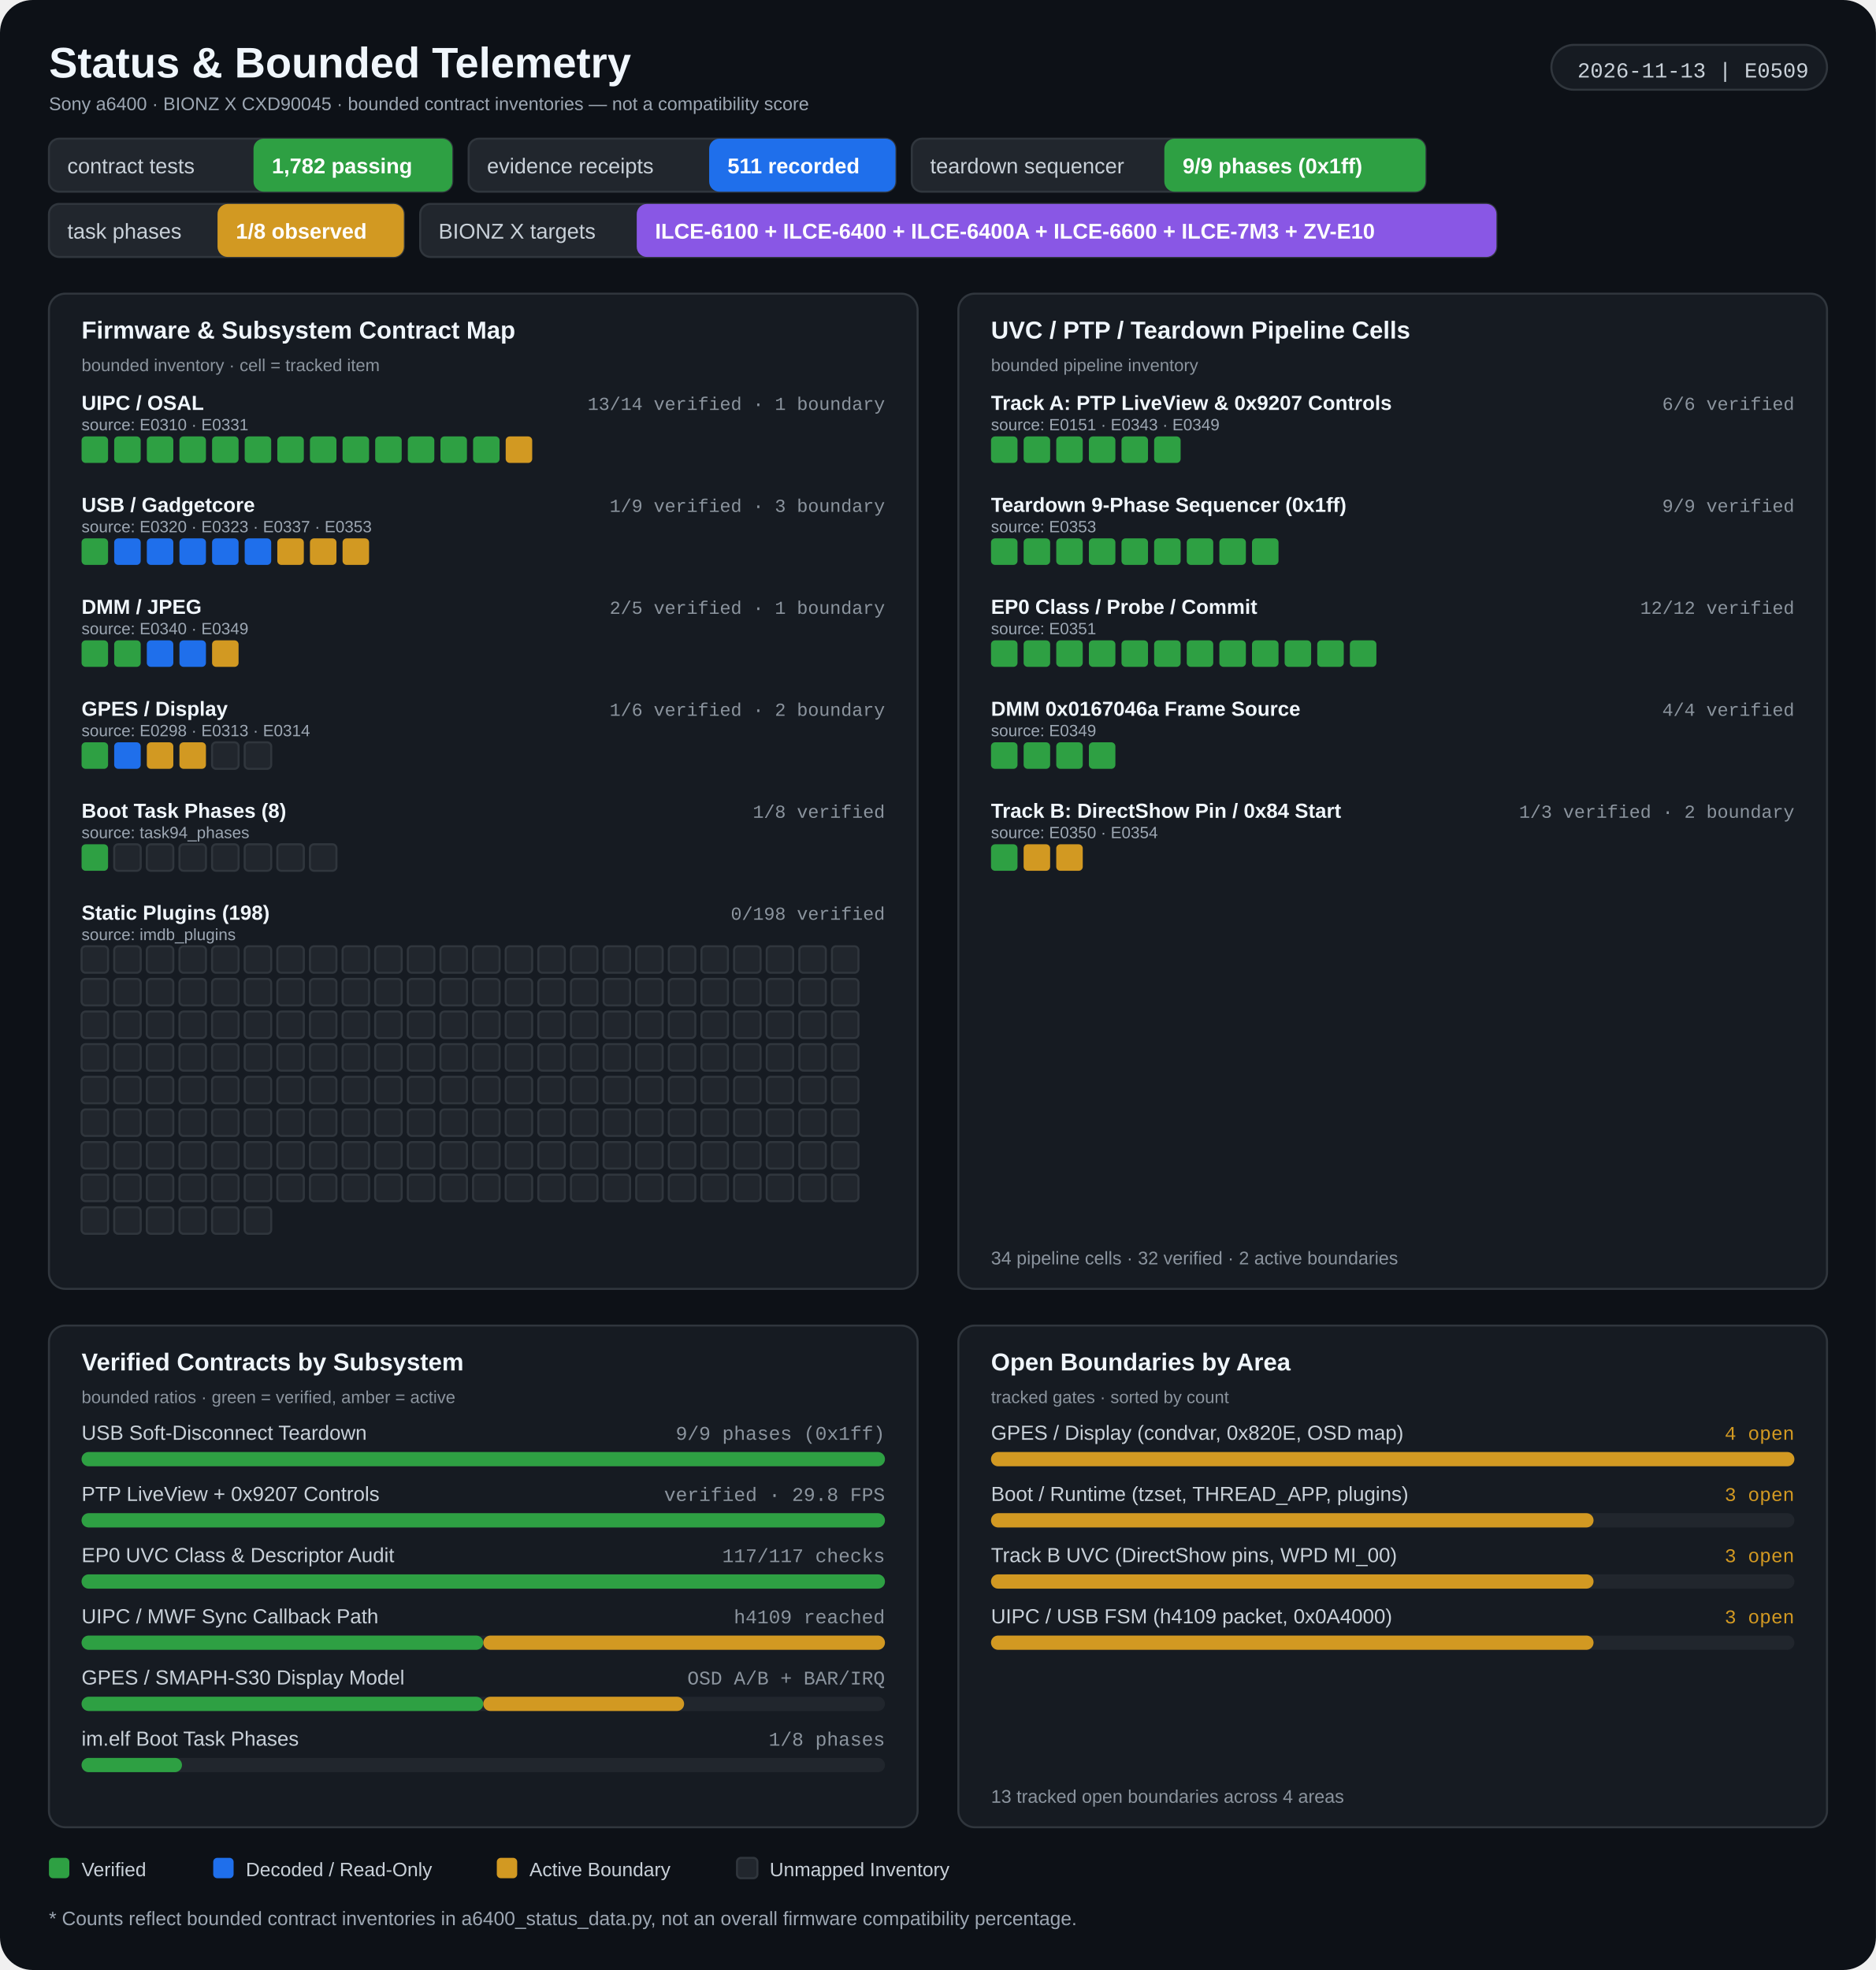
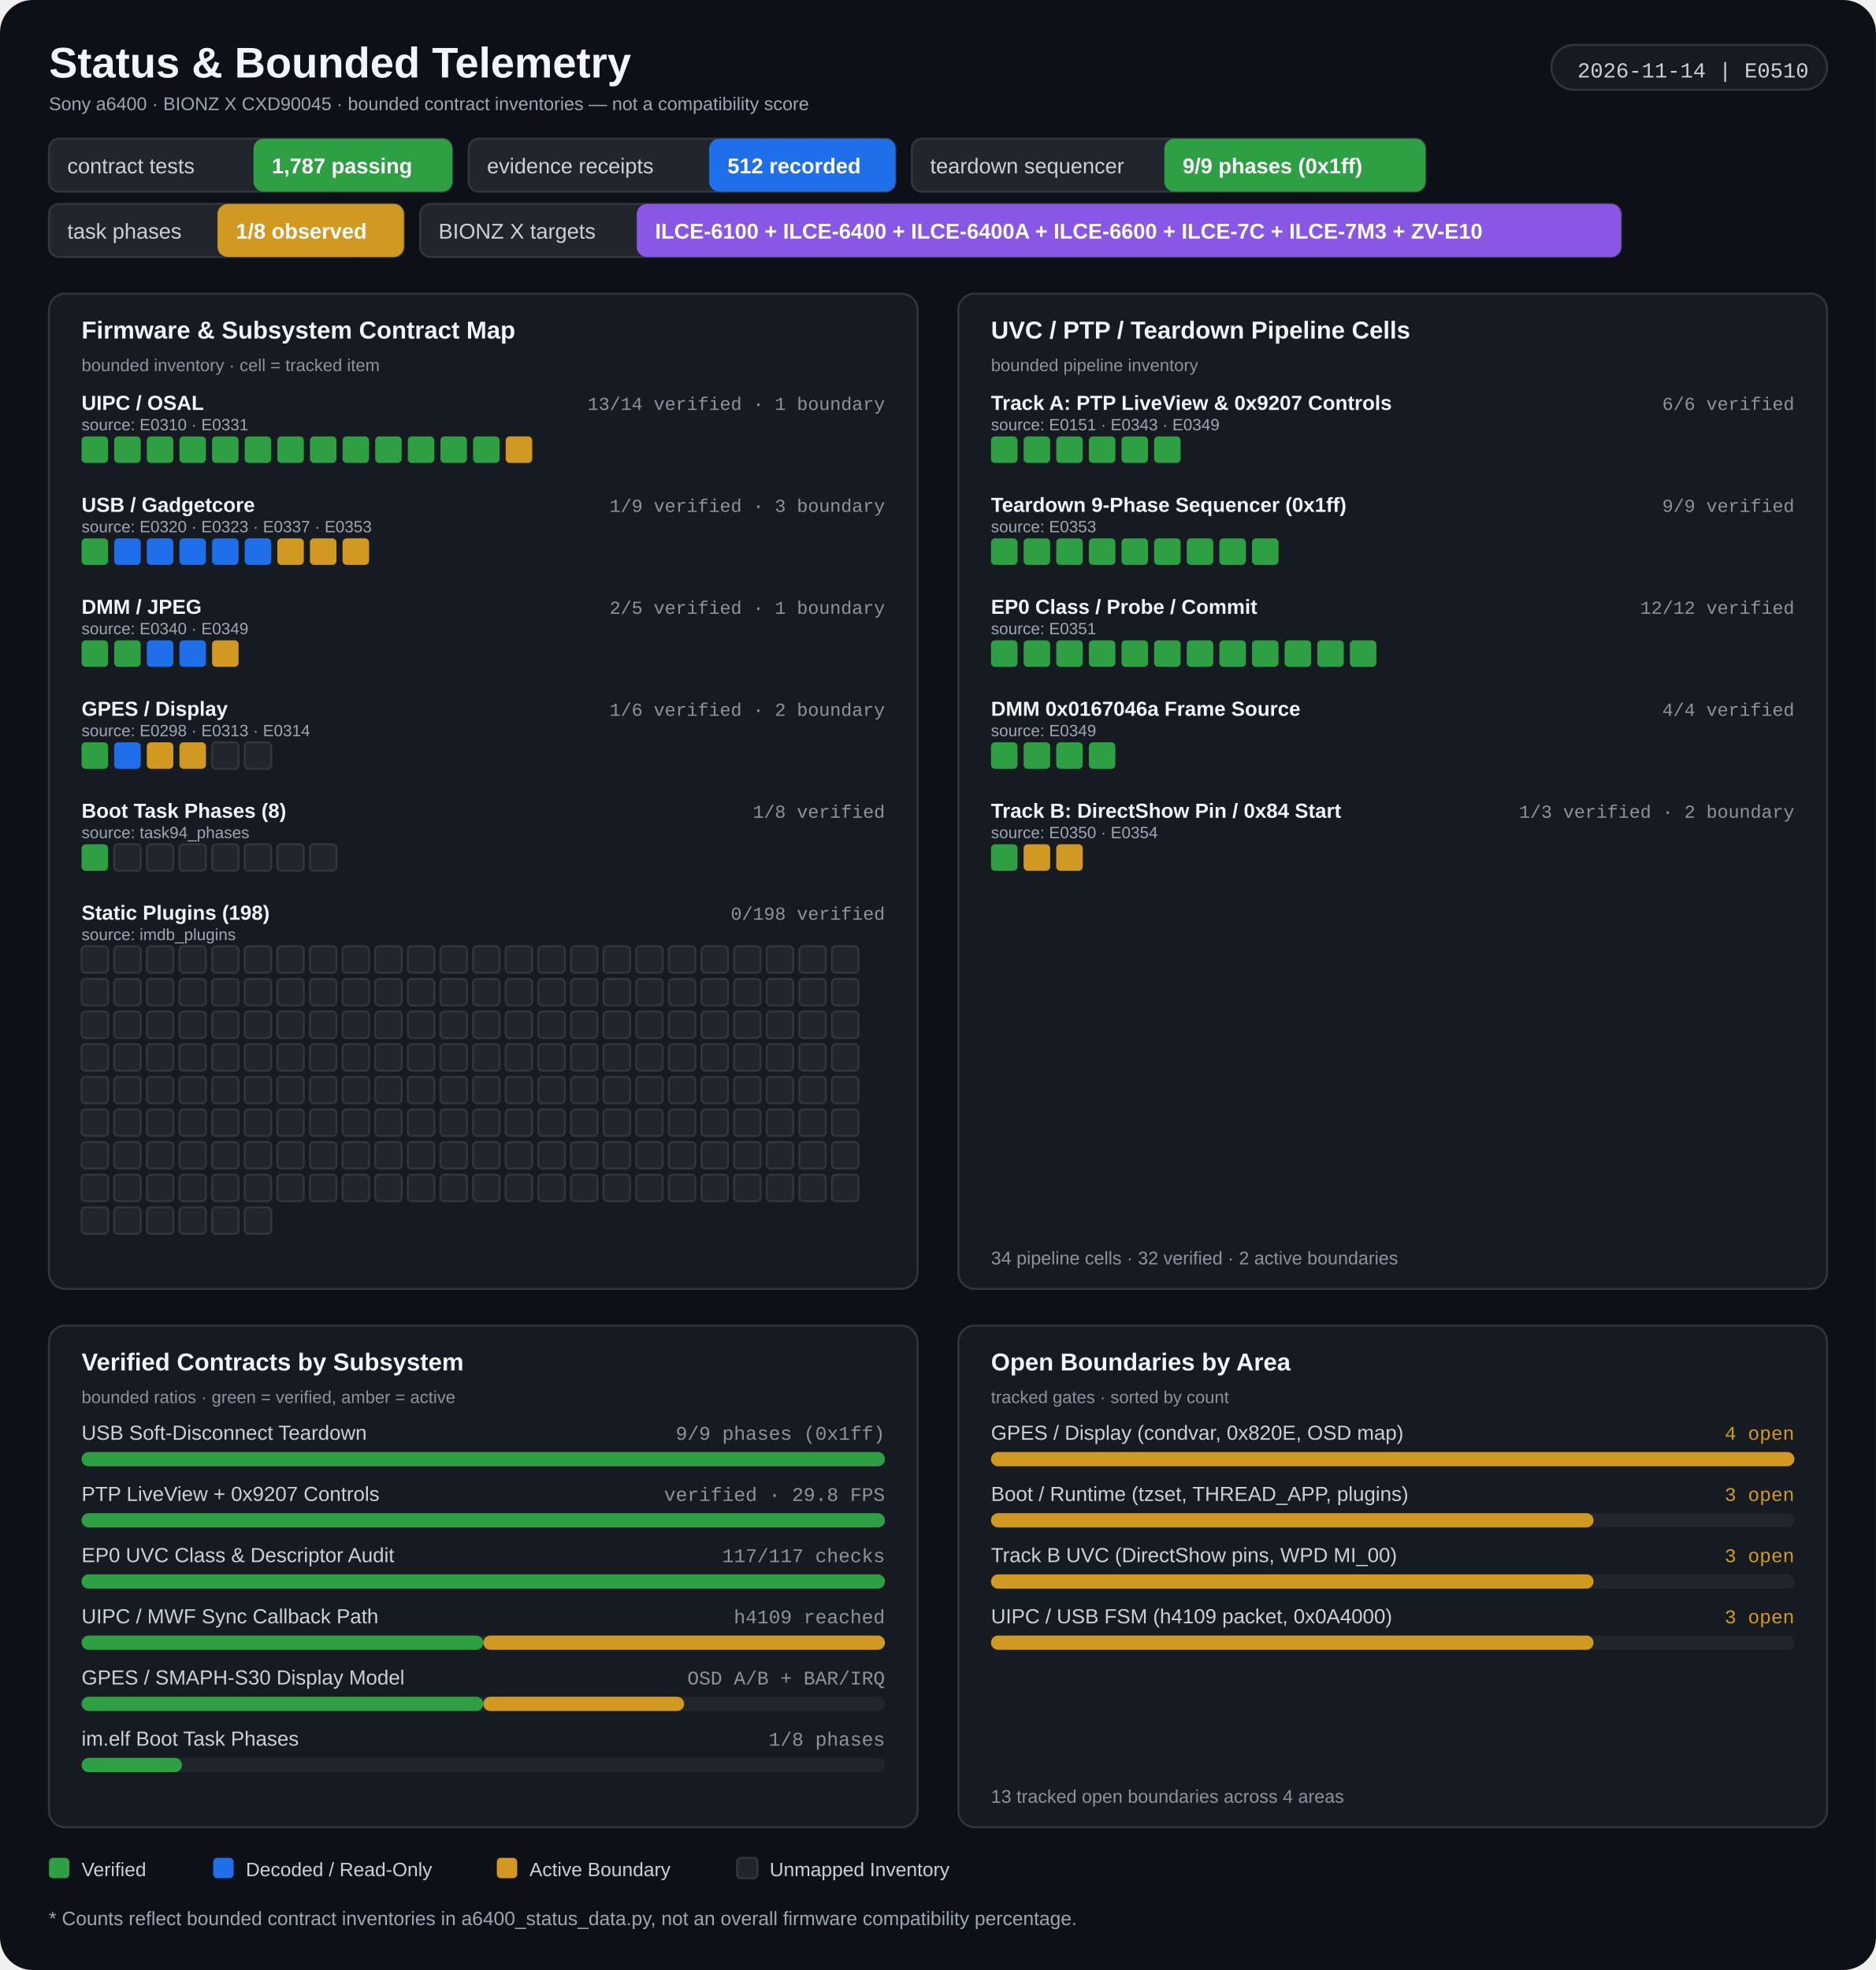
<svg xmlns="http://www.w3.org/2000/svg" width="920" height="966" viewBox="0 0 920 966" role="img" aria-labelledby="title desc">
  <rect width="920" height="966" rx="16" fill="#0d1117" />
  <g>
    <text x="24" y="38" fill="#f0f6fc" font-size="21" font-weight="700" font-family="Segoe UI, Arial, sans-serif" text-anchor="start">Status &amp; Bounded Telemetry</text>
    <text x="24" y="54" fill="#9da7b3" font-size="9" font-weight="400" font-family="Segoe UI, Arial, sans-serif" text-anchor="start">Sony a6400 · BIONZ X CXD90045 · bounded contract inventories — not a compatibility score</text>
    <rect x="760.82" y="22" width="135.18" height="22" rx="11" fill="#161b22" stroke="#30363d" stroke-width="1" />
-     <text x="887" y="38" fill="#c9d1d9" font-size="10.5" font-weight="400" font-family="Consolas, 'Courier New', monospace" text-anchor="end">2026-11-13 | E0509</text>
+     <text x="887" y="38" fill="#c9d1d9" font-size="10.5" font-weight="400" font-family="Consolas, 'Courier New', monospace" text-anchor="end">2026-11-14 | E0510</text>
    <rect x="24" y="68" width="197.818" height="26" rx="5" fill="#21262d" stroke="#30363d" stroke-width="1" />
    <rect x="124.32" y="68" width="97.498" height="26" rx="5" fill="#2ea043" />
    <text x="33" y="85" fill="#c9d1d9" font-size="10.5" font-weight="400" font-family="Segoe UI, Arial, sans-serif" text-anchor="start">contract tests</text>
-     <text x="133.32" y="85" fill="#ffffff" font-size="10.5" font-weight="700" font-family="Segoe UI, Arial, sans-serif" text-anchor="start">1,782 passing</text>
+     <text x="133.32" y="85" fill="#ffffff" font-size="10.5" font-weight="700" font-family="Segoe UI, Arial, sans-serif" text-anchor="start">1,787 passing</text>
    <rect x="229.818" y="68" width="209.342" height="26" rx="5" fill="#21262d" stroke="#30363d" stroke-width="1" />
    <rect x="347.778" y="68" width="91.382" height="26" rx="5" fill="#1f6feb" />
    <text x="238.818" y="85" fill="#c9d1d9" font-size="10.5" font-weight="400" font-family="Segoe UI, Arial, sans-serif" text-anchor="start">evidence receipts</text>
-     <text x="356.778" y="85" fill="#ffffff" font-size="10.5" font-weight="700" font-family="Segoe UI, Arial, sans-serif" text-anchor="start">511 recorded</text>
+     <text x="356.778" y="85" fill="#ffffff" font-size="10.5" font-weight="700" font-family="Segoe UI, Arial, sans-serif" text-anchor="start">512 recorded</text>
    <rect x="447.16" y="68" width="251.914" height="26" rx="5" fill="#21262d" stroke="#30363d" stroke-width="1" />
    <rect x="571" y="68" width="128.074" height="26" rx="5" fill="#2ea043" />
    <text x="456.16" y="85" fill="#c9d1d9" font-size="10.5" font-weight="400" font-family="Segoe UI, Arial, sans-serif" text-anchor="start">teardown sequencer</text>
    <text x="580" y="85" fill="#ffffff" font-size="10.5" font-weight="700" font-family="Segoe UI, Arial, sans-serif" text-anchor="start">9/9 phases (0x1ff)</text>
    <rect x="24" y="100" width="174.062" height="26" rx="5" fill="#21262d" stroke="#30363d" stroke-width="1" />
    <rect x="106.68" y="100" width="91.382" height="26" rx="5" fill="#d29922" />
    <text x="33" y="117" fill="#c9d1d9" font-size="10.5" font-weight="400" font-family="Segoe UI, Arial, sans-serif" text-anchor="start">task phases</text>
    <text x="115.68" y="117" fill="#ffffff" font-size="10.5" font-weight="700" font-family="Segoe UI, Arial, sans-serif" text-anchor="start">1/8 observed</text>
-     <rect x="206.062" y="100" width="527.803" height="26" rx="5" fill="#21262d" stroke="#30363d" stroke-width="1" />
-     <rect x="312.262" y="100" width="421.603" height="26" rx="5" fill="#8957e5" />
+     <rect x="206.062" y="100" width="588.955" height="26" rx="5" fill="#21262d" stroke="#30363d" stroke-width="1" />
+     <rect x="312.262" y="100" width="482.755" height="26" rx="5" fill="#8957e5" />
    <text x="215.062" y="117" fill="#c9d1d9" font-size="10.5" font-weight="400" font-family="Segoe UI, Arial, sans-serif" text-anchor="start">BIONZ X targets</text>
-     <text x="321.262" y="117" fill="#ffffff" font-size="10.5" font-weight="700" font-family="Segoe UI, Arial, sans-serif" text-anchor="start">ILCE-6100 + ILCE-6400 + ILCE-6400A + ILCE-6600 + ILCE-7M3 + ZV-E10</text>
+     <text x="321.262" y="117" fill="#ffffff" font-size="10.5" font-weight="700" font-family="Segoe UI, Arial, sans-serif" text-anchor="start">ILCE-6100 + ILCE-6400 + ILCE-6400A + ILCE-6600 + ILCE-7C + ILCE-7M3 + ZV-E10</text>
    <rect x="24" y="144" width="426" height="488" rx="8" fill="#161b22" stroke="#30363d" stroke-width="1" />
    <rect x="470" y="144" width="426" height="488" rx="8" fill="#161b22" stroke="#30363d" stroke-width="1" />
    <text x="40" y="166" fill="#f0f6fc" font-size="12" font-weight="700" font-family="Segoe UI, Arial, sans-serif" text-anchor="start">Firmware &amp; Subsystem Contract Map</text>
    <text x="40" y="182" fill="#8b949e" font-size="8.5" font-weight="400" font-family="Segoe UI, Arial, sans-serif" text-anchor="start">bounded inventory · cell = tracked item</text>
    <text x="486" y="166" fill="#f0f6fc" font-size="12" font-weight="700" font-family="Segoe UI, Arial, sans-serif" text-anchor="start">UVC / PTP / Teardown Pipeline Cells</text>
    <text x="486" y="182" fill="#8b949e" font-size="8.5" font-weight="400" font-family="Segoe UI, Arial, sans-serif" text-anchor="start">bounded pipeline inventory</text>
    <text x="40" y="201" fill="#f0f6fc" font-size="10" font-weight="600" font-family="Segoe UI, Arial, sans-serif" text-anchor="start">UIPC / OSAL</text>
    <text x="434" y="201" fill="#8b949e" font-size="9" font-weight="400" font-family="Consolas, 'Courier New', monospace" text-anchor="end">13/14 verified · 1 boundary</text>
    <text x="40" y="211" fill="#9da7b3" font-size="8" font-weight="400" font-family="Segoe UI, Arial, sans-serif" text-anchor="start">source: E0310 · E0331</text>
    <rect x="40" y="214" width="13" height="13" rx="2" fill="#2ea043" />
    <rect x="56" y="214" width="13" height="13" rx="2" fill="#2ea043" />
    <rect x="72" y="214" width="13" height="13" rx="2" fill="#2ea043" />
    <rect x="88" y="214" width="13" height="13" rx="2" fill="#2ea043" />
    <rect x="104" y="214" width="13" height="13" rx="2" fill="#2ea043" />
    <rect x="120" y="214" width="13" height="13" rx="2" fill="#2ea043" />
    <rect x="136" y="214" width="13" height="13" rx="2" fill="#2ea043" />
    <rect x="152" y="214" width="13" height="13" rx="2" fill="#2ea043" />
    <rect x="168" y="214" width="13" height="13" rx="2" fill="#2ea043" />
    <rect x="184" y="214" width="13" height="13" rx="2" fill="#2ea043" />
    <rect x="200" y="214" width="13" height="13" rx="2" fill="#2ea043" />
    <rect x="216" y="214" width="13" height="13" rx="2" fill="#2ea043" />
    <rect x="232" y="214" width="13" height="13" rx="2" fill="#2ea043" />
    <rect x="248" y="214" width="13" height="13" rx="2" fill="#d29922" />
    <text x="40" y="251" fill="#f0f6fc" font-size="10" font-weight="600" font-family="Segoe UI, Arial, sans-serif" text-anchor="start">USB / Gadgetcore</text>
    <text x="434" y="251" fill="#8b949e" font-size="9" font-weight="400" font-family="Consolas, 'Courier New', monospace" text-anchor="end">1/9 verified · 3 boundary</text>
    <text x="40" y="261" fill="#9da7b3" font-size="8" font-weight="400" font-family="Segoe UI, Arial, sans-serif" text-anchor="start">source: E0320 · E0323 · E0337 · E0353</text>
    <rect x="40" y="264" width="13" height="13" rx="2" fill="#2ea043" />
    <rect x="56" y="264" width="13" height="13" rx="2" fill="#1f6feb" />
    <rect x="72" y="264" width="13" height="13" rx="2" fill="#1f6feb" />
    <rect x="88" y="264" width="13" height="13" rx="2" fill="#1f6feb" />
    <rect x="104" y="264" width="13" height="13" rx="2" fill="#1f6feb" />
    <rect x="120" y="264" width="13" height="13" rx="2" fill="#1f6feb" />
    <rect x="136" y="264" width="13" height="13" rx="2" fill="#d29922" />
    <rect x="152" y="264" width="13" height="13" rx="2" fill="#d29922" />
    <rect x="168" y="264" width="13" height="13" rx="2" fill="#d29922" />
    <text x="40" y="301" fill="#f0f6fc" font-size="10" font-weight="600" font-family="Segoe UI, Arial, sans-serif" text-anchor="start">DMM / JPEG</text>
    <text x="434" y="301" fill="#8b949e" font-size="9" font-weight="400" font-family="Consolas, 'Courier New', monospace" text-anchor="end">2/5 verified · 1 boundary</text>
    <text x="40" y="311" fill="#9da7b3" font-size="8" font-weight="400" font-family="Segoe UI, Arial, sans-serif" text-anchor="start">source: E0340 · E0349</text>
    <rect x="40" y="314" width="13" height="13" rx="2" fill="#2ea043" />
    <rect x="56" y="314" width="13" height="13" rx="2" fill="#2ea043" />
    <rect x="72" y="314" width="13" height="13" rx="2" fill="#1f6feb" />
    <rect x="88" y="314" width="13" height="13" rx="2" fill="#1f6feb" />
    <rect x="104" y="314" width="13" height="13" rx="2" fill="#d29922" />
    <text x="40" y="351" fill="#f0f6fc" font-size="10" font-weight="600" font-family="Segoe UI, Arial, sans-serif" text-anchor="start">GPES / Display</text>
    <text x="434" y="351" fill="#8b949e" font-size="9" font-weight="400" font-family="Consolas, 'Courier New', monospace" text-anchor="end">1/6 verified · 2 boundary</text>
    <text x="40" y="361" fill="#9da7b3" font-size="8" font-weight="400" font-family="Segoe UI, Arial, sans-serif" text-anchor="start">source: E0298 · E0313 · E0314</text>
    <rect x="40" y="364" width="13" height="13" rx="2" fill="#2ea043" />
    <rect x="56" y="364" width="13" height="13" rx="2" fill="#1f6feb" />
    <rect x="72" y="364" width="13" height="13" rx="2" fill="#d29922" />
    <rect x="88" y="364" width="13" height="13" rx="2" fill="#d29922" />
    <rect x="104" y="364" width="13" height="13" rx="2" fill="#21262d" stroke="#30363d" stroke-width="1" />
    <rect x="120" y="364" width="13" height="13" rx="2" fill="#21262d" stroke="#30363d" stroke-width="1" />
    <text x="40" y="401" fill="#f0f6fc" font-size="10" font-weight="600" font-family="Segoe UI, Arial, sans-serif" text-anchor="start">Boot Task Phases (8)</text>
    <text x="434" y="401" fill="#8b949e" font-size="9" font-weight="400" font-family="Consolas, 'Courier New', monospace" text-anchor="end">1/8 verified</text>
    <text x="40" y="411" fill="#9da7b3" font-size="8" font-weight="400" font-family="Segoe UI, Arial, sans-serif" text-anchor="start">source: task94_phases</text>
    <rect x="40" y="414" width="13" height="13" rx="2" fill="#2ea043" />
    <rect x="56" y="414" width="13" height="13" rx="2" fill="#21262d" stroke="#30363d" stroke-width="1" />
    <rect x="72" y="414" width="13" height="13" rx="2" fill="#21262d" stroke="#30363d" stroke-width="1" />
    <rect x="88" y="414" width="13" height="13" rx="2" fill="#21262d" stroke="#30363d" stroke-width="1" />
    <rect x="104" y="414" width="13" height="13" rx="2" fill="#21262d" stroke="#30363d" stroke-width="1" />
    <rect x="120" y="414" width="13" height="13" rx="2" fill="#21262d" stroke="#30363d" stroke-width="1" />
    <rect x="136" y="414" width="13" height="13" rx="2" fill="#21262d" stroke="#30363d" stroke-width="1" />
    <rect x="152" y="414" width="13" height="13" rx="2" fill="#21262d" stroke="#30363d" stroke-width="1" />
    <text x="40" y="451" fill="#f0f6fc" font-size="10" font-weight="600" font-family="Segoe UI, Arial, sans-serif" text-anchor="start">Static Plugins (198)</text>
    <text x="434" y="451" fill="#8b949e" font-size="9" font-weight="400" font-family="Consolas, 'Courier New', monospace" text-anchor="end">0/198 verified</text>
    <text x="40" y="461" fill="#9da7b3" font-size="8" font-weight="400" font-family="Segoe UI, Arial, sans-serif" text-anchor="start">source: imdb_plugins</text>
    <rect x="40" y="464" width="13" height="13" rx="2" fill="#21262d" stroke="#30363d" stroke-width="1" />
    <rect x="56" y="464" width="13" height="13" rx="2" fill="#21262d" stroke="#30363d" stroke-width="1" />
    <rect x="72" y="464" width="13" height="13" rx="2" fill="#21262d" stroke="#30363d" stroke-width="1" />
    <rect x="88" y="464" width="13" height="13" rx="2" fill="#21262d" stroke="#30363d" stroke-width="1" />
    <rect x="104" y="464" width="13" height="13" rx="2" fill="#21262d" stroke="#30363d" stroke-width="1" />
    <rect x="120" y="464" width="13" height="13" rx="2" fill="#21262d" stroke="#30363d" stroke-width="1" />
    <rect x="136" y="464" width="13" height="13" rx="2" fill="#21262d" stroke="#30363d" stroke-width="1" />
    <rect x="152" y="464" width="13" height="13" rx="2" fill="#21262d" stroke="#30363d" stroke-width="1" />
    <rect x="168" y="464" width="13" height="13" rx="2" fill="#21262d" stroke="#30363d" stroke-width="1" />
    <rect x="184" y="464" width="13" height="13" rx="2" fill="#21262d" stroke="#30363d" stroke-width="1" />
    <rect x="200" y="464" width="13" height="13" rx="2" fill="#21262d" stroke="#30363d" stroke-width="1" />
    <rect x="216" y="464" width="13" height="13" rx="2" fill="#21262d" stroke="#30363d" stroke-width="1" />
    <rect x="232" y="464" width="13" height="13" rx="2" fill="#21262d" stroke="#30363d" stroke-width="1" />
    <rect x="248" y="464" width="13" height="13" rx="2" fill="#21262d" stroke="#30363d" stroke-width="1" />
    <rect x="264" y="464" width="13" height="13" rx="2" fill="#21262d" stroke="#30363d" stroke-width="1" />
    <rect x="280" y="464" width="13" height="13" rx="2" fill="#21262d" stroke="#30363d" stroke-width="1" />
    <rect x="296" y="464" width="13" height="13" rx="2" fill="#21262d" stroke="#30363d" stroke-width="1" />
    <rect x="312" y="464" width="13" height="13" rx="2" fill="#21262d" stroke="#30363d" stroke-width="1" />
    <rect x="328" y="464" width="13" height="13" rx="2" fill="#21262d" stroke="#30363d" stroke-width="1" />
    <rect x="344" y="464" width="13" height="13" rx="2" fill="#21262d" stroke="#30363d" stroke-width="1" />
    <rect x="360" y="464" width="13" height="13" rx="2" fill="#21262d" stroke="#30363d" stroke-width="1" />
    <rect x="376" y="464" width="13" height="13" rx="2" fill="#21262d" stroke="#30363d" stroke-width="1" />
    <rect x="392" y="464" width="13" height="13" rx="2" fill="#21262d" stroke="#30363d" stroke-width="1" />
    <rect x="408" y="464" width="13" height="13" rx="2" fill="#21262d" stroke="#30363d" stroke-width="1" />
    <rect x="40" y="480" width="13" height="13" rx="2" fill="#21262d" stroke="#30363d" stroke-width="1" />
    <rect x="56" y="480" width="13" height="13" rx="2" fill="#21262d" stroke="#30363d" stroke-width="1" />
    <rect x="72" y="480" width="13" height="13" rx="2" fill="#21262d" stroke="#30363d" stroke-width="1" />
    <rect x="88" y="480" width="13" height="13" rx="2" fill="#21262d" stroke="#30363d" stroke-width="1" />
    <rect x="104" y="480" width="13" height="13" rx="2" fill="#21262d" stroke="#30363d" stroke-width="1" />
    <rect x="120" y="480" width="13" height="13" rx="2" fill="#21262d" stroke="#30363d" stroke-width="1" />
    <rect x="136" y="480" width="13" height="13" rx="2" fill="#21262d" stroke="#30363d" stroke-width="1" />
    <rect x="152" y="480" width="13" height="13" rx="2" fill="#21262d" stroke="#30363d" stroke-width="1" />
    <rect x="168" y="480" width="13" height="13" rx="2" fill="#21262d" stroke="#30363d" stroke-width="1" />
    <rect x="184" y="480" width="13" height="13" rx="2" fill="#21262d" stroke="#30363d" stroke-width="1" />
    <rect x="200" y="480" width="13" height="13" rx="2" fill="#21262d" stroke="#30363d" stroke-width="1" />
    <rect x="216" y="480" width="13" height="13" rx="2" fill="#21262d" stroke="#30363d" stroke-width="1" />
    <rect x="232" y="480" width="13" height="13" rx="2" fill="#21262d" stroke="#30363d" stroke-width="1" />
    <rect x="248" y="480" width="13" height="13" rx="2" fill="#21262d" stroke="#30363d" stroke-width="1" />
    <rect x="264" y="480" width="13" height="13" rx="2" fill="#21262d" stroke="#30363d" stroke-width="1" />
    <rect x="280" y="480" width="13" height="13" rx="2" fill="#21262d" stroke="#30363d" stroke-width="1" />
    <rect x="296" y="480" width="13" height="13" rx="2" fill="#21262d" stroke="#30363d" stroke-width="1" />
    <rect x="312" y="480" width="13" height="13" rx="2" fill="#21262d" stroke="#30363d" stroke-width="1" />
    <rect x="328" y="480" width="13" height="13" rx="2" fill="#21262d" stroke="#30363d" stroke-width="1" />
    <rect x="344" y="480" width="13" height="13" rx="2" fill="#21262d" stroke="#30363d" stroke-width="1" />
    <rect x="360" y="480" width="13" height="13" rx="2" fill="#21262d" stroke="#30363d" stroke-width="1" />
    <rect x="376" y="480" width="13" height="13" rx="2" fill="#21262d" stroke="#30363d" stroke-width="1" />
    <rect x="392" y="480" width="13" height="13" rx="2" fill="#21262d" stroke="#30363d" stroke-width="1" />
    <rect x="408" y="480" width="13" height="13" rx="2" fill="#21262d" stroke="#30363d" stroke-width="1" />
    <rect x="40" y="496" width="13" height="13" rx="2" fill="#21262d" stroke="#30363d" stroke-width="1" />
    <rect x="56" y="496" width="13" height="13" rx="2" fill="#21262d" stroke="#30363d" stroke-width="1" />
    <rect x="72" y="496" width="13" height="13" rx="2" fill="#21262d" stroke="#30363d" stroke-width="1" />
    <rect x="88" y="496" width="13" height="13" rx="2" fill="#21262d" stroke="#30363d" stroke-width="1" />
    <rect x="104" y="496" width="13" height="13" rx="2" fill="#21262d" stroke="#30363d" stroke-width="1" />
    <rect x="120" y="496" width="13" height="13" rx="2" fill="#21262d" stroke="#30363d" stroke-width="1" />
    <rect x="136" y="496" width="13" height="13" rx="2" fill="#21262d" stroke="#30363d" stroke-width="1" />
    <rect x="152" y="496" width="13" height="13" rx="2" fill="#21262d" stroke="#30363d" stroke-width="1" />
    <rect x="168" y="496" width="13" height="13" rx="2" fill="#21262d" stroke="#30363d" stroke-width="1" />
    <rect x="184" y="496" width="13" height="13" rx="2" fill="#21262d" stroke="#30363d" stroke-width="1" />
    <rect x="200" y="496" width="13" height="13" rx="2" fill="#21262d" stroke="#30363d" stroke-width="1" />
    <rect x="216" y="496" width="13" height="13" rx="2" fill="#21262d" stroke="#30363d" stroke-width="1" />
    <rect x="232" y="496" width="13" height="13" rx="2" fill="#21262d" stroke="#30363d" stroke-width="1" />
    <rect x="248" y="496" width="13" height="13" rx="2" fill="#21262d" stroke="#30363d" stroke-width="1" />
    <rect x="264" y="496" width="13" height="13" rx="2" fill="#21262d" stroke="#30363d" stroke-width="1" />
    <rect x="280" y="496" width="13" height="13" rx="2" fill="#21262d" stroke="#30363d" stroke-width="1" />
    <rect x="296" y="496" width="13" height="13" rx="2" fill="#21262d" stroke="#30363d" stroke-width="1" />
    <rect x="312" y="496" width="13" height="13" rx="2" fill="#21262d" stroke="#30363d" stroke-width="1" />
    <rect x="328" y="496" width="13" height="13" rx="2" fill="#21262d" stroke="#30363d" stroke-width="1" />
    <rect x="344" y="496" width="13" height="13" rx="2" fill="#21262d" stroke="#30363d" stroke-width="1" />
    <rect x="360" y="496" width="13" height="13" rx="2" fill="#21262d" stroke="#30363d" stroke-width="1" />
    <rect x="376" y="496" width="13" height="13" rx="2" fill="#21262d" stroke="#30363d" stroke-width="1" />
    <rect x="392" y="496" width="13" height="13" rx="2" fill="#21262d" stroke="#30363d" stroke-width="1" />
    <rect x="408" y="496" width="13" height="13" rx="2" fill="#21262d" stroke="#30363d" stroke-width="1" />
    <rect x="40" y="512" width="13" height="13" rx="2" fill="#21262d" stroke="#30363d" stroke-width="1" />
    <rect x="56" y="512" width="13" height="13" rx="2" fill="#21262d" stroke="#30363d" stroke-width="1" />
    <rect x="72" y="512" width="13" height="13" rx="2" fill="#21262d" stroke="#30363d" stroke-width="1" />
    <rect x="88" y="512" width="13" height="13" rx="2" fill="#21262d" stroke="#30363d" stroke-width="1" />
    <rect x="104" y="512" width="13" height="13" rx="2" fill="#21262d" stroke="#30363d" stroke-width="1" />
    <rect x="120" y="512" width="13" height="13" rx="2" fill="#21262d" stroke="#30363d" stroke-width="1" />
    <rect x="136" y="512" width="13" height="13" rx="2" fill="#21262d" stroke="#30363d" stroke-width="1" />
    <rect x="152" y="512" width="13" height="13" rx="2" fill="#21262d" stroke="#30363d" stroke-width="1" />
    <rect x="168" y="512" width="13" height="13" rx="2" fill="#21262d" stroke="#30363d" stroke-width="1" />
    <rect x="184" y="512" width="13" height="13" rx="2" fill="#21262d" stroke="#30363d" stroke-width="1" />
    <rect x="200" y="512" width="13" height="13" rx="2" fill="#21262d" stroke="#30363d" stroke-width="1" />
    <rect x="216" y="512" width="13" height="13" rx="2" fill="#21262d" stroke="#30363d" stroke-width="1" />
    <rect x="232" y="512" width="13" height="13" rx="2" fill="#21262d" stroke="#30363d" stroke-width="1" />
    <rect x="248" y="512" width="13" height="13" rx="2" fill="#21262d" stroke="#30363d" stroke-width="1" />
    <rect x="264" y="512" width="13" height="13" rx="2" fill="#21262d" stroke="#30363d" stroke-width="1" />
    <rect x="280" y="512" width="13" height="13" rx="2" fill="#21262d" stroke="#30363d" stroke-width="1" />
    <rect x="296" y="512" width="13" height="13" rx="2" fill="#21262d" stroke="#30363d" stroke-width="1" />
    <rect x="312" y="512" width="13" height="13" rx="2" fill="#21262d" stroke="#30363d" stroke-width="1" />
    <rect x="328" y="512" width="13" height="13" rx="2" fill="#21262d" stroke="#30363d" stroke-width="1" />
    <rect x="344" y="512" width="13" height="13" rx="2" fill="#21262d" stroke="#30363d" stroke-width="1" />
    <rect x="360" y="512" width="13" height="13" rx="2" fill="#21262d" stroke="#30363d" stroke-width="1" />
    <rect x="376" y="512" width="13" height="13" rx="2" fill="#21262d" stroke="#30363d" stroke-width="1" />
    <rect x="392" y="512" width="13" height="13" rx="2" fill="#21262d" stroke="#30363d" stroke-width="1" />
    <rect x="408" y="512" width="13" height="13" rx="2" fill="#21262d" stroke="#30363d" stroke-width="1" />
    <rect x="40" y="528" width="13" height="13" rx="2" fill="#21262d" stroke="#30363d" stroke-width="1" />
    <rect x="56" y="528" width="13" height="13" rx="2" fill="#21262d" stroke="#30363d" stroke-width="1" />
    <rect x="72" y="528" width="13" height="13" rx="2" fill="#21262d" stroke="#30363d" stroke-width="1" />
    <rect x="88" y="528" width="13" height="13" rx="2" fill="#21262d" stroke="#30363d" stroke-width="1" />
    <rect x="104" y="528" width="13" height="13" rx="2" fill="#21262d" stroke="#30363d" stroke-width="1" />
    <rect x="120" y="528" width="13" height="13" rx="2" fill="#21262d" stroke="#30363d" stroke-width="1" />
    <rect x="136" y="528" width="13" height="13" rx="2" fill="#21262d" stroke="#30363d" stroke-width="1" />
    <rect x="152" y="528" width="13" height="13" rx="2" fill="#21262d" stroke="#30363d" stroke-width="1" />
    <rect x="168" y="528" width="13" height="13" rx="2" fill="#21262d" stroke="#30363d" stroke-width="1" />
    <rect x="184" y="528" width="13" height="13" rx="2" fill="#21262d" stroke="#30363d" stroke-width="1" />
    <rect x="200" y="528" width="13" height="13" rx="2" fill="#21262d" stroke="#30363d" stroke-width="1" />
    <rect x="216" y="528" width="13" height="13" rx="2" fill="#21262d" stroke="#30363d" stroke-width="1" />
    <rect x="232" y="528" width="13" height="13" rx="2" fill="#21262d" stroke="#30363d" stroke-width="1" />
    <rect x="248" y="528" width="13" height="13" rx="2" fill="#21262d" stroke="#30363d" stroke-width="1" />
    <rect x="264" y="528" width="13" height="13" rx="2" fill="#21262d" stroke="#30363d" stroke-width="1" />
    <rect x="280" y="528" width="13" height="13" rx="2" fill="#21262d" stroke="#30363d" stroke-width="1" />
    <rect x="296" y="528" width="13" height="13" rx="2" fill="#21262d" stroke="#30363d" stroke-width="1" />
    <rect x="312" y="528" width="13" height="13" rx="2" fill="#21262d" stroke="#30363d" stroke-width="1" />
    <rect x="328" y="528" width="13" height="13" rx="2" fill="#21262d" stroke="#30363d" stroke-width="1" />
    <rect x="344" y="528" width="13" height="13" rx="2" fill="#21262d" stroke="#30363d" stroke-width="1" />
    <rect x="360" y="528" width="13" height="13" rx="2" fill="#21262d" stroke="#30363d" stroke-width="1" />
    <rect x="376" y="528" width="13" height="13" rx="2" fill="#21262d" stroke="#30363d" stroke-width="1" />
    <rect x="392" y="528" width="13" height="13" rx="2" fill="#21262d" stroke="#30363d" stroke-width="1" />
    <rect x="408" y="528" width="13" height="13" rx="2" fill="#21262d" stroke="#30363d" stroke-width="1" />
    <rect x="40" y="544" width="13" height="13" rx="2" fill="#21262d" stroke="#30363d" stroke-width="1" />
    <rect x="56" y="544" width="13" height="13" rx="2" fill="#21262d" stroke="#30363d" stroke-width="1" />
    <rect x="72" y="544" width="13" height="13" rx="2" fill="#21262d" stroke="#30363d" stroke-width="1" />
    <rect x="88" y="544" width="13" height="13" rx="2" fill="#21262d" stroke="#30363d" stroke-width="1" />
    <rect x="104" y="544" width="13" height="13" rx="2" fill="#21262d" stroke="#30363d" stroke-width="1" />
    <rect x="120" y="544" width="13" height="13" rx="2" fill="#21262d" stroke="#30363d" stroke-width="1" />
    <rect x="136" y="544" width="13" height="13" rx="2" fill="#21262d" stroke="#30363d" stroke-width="1" />
    <rect x="152" y="544" width="13" height="13" rx="2" fill="#21262d" stroke="#30363d" stroke-width="1" />
    <rect x="168" y="544" width="13" height="13" rx="2" fill="#21262d" stroke="#30363d" stroke-width="1" />
    <rect x="184" y="544" width="13" height="13" rx="2" fill="#21262d" stroke="#30363d" stroke-width="1" />
    <rect x="200" y="544" width="13" height="13" rx="2" fill="#21262d" stroke="#30363d" stroke-width="1" />
    <rect x="216" y="544" width="13" height="13" rx="2" fill="#21262d" stroke="#30363d" stroke-width="1" />
    <rect x="232" y="544" width="13" height="13" rx="2" fill="#21262d" stroke="#30363d" stroke-width="1" />
    <rect x="248" y="544" width="13" height="13" rx="2" fill="#21262d" stroke="#30363d" stroke-width="1" />
    <rect x="264" y="544" width="13" height="13" rx="2" fill="#21262d" stroke="#30363d" stroke-width="1" />
    <rect x="280" y="544" width="13" height="13" rx="2" fill="#21262d" stroke="#30363d" stroke-width="1" />
    <rect x="296" y="544" width="13" height="13" rx="2" fill="#21262d" stroke="#30363d" stroke-width="1" />
    <rect x="312" y="544" width="13" height="13" rx="2" fill="#21262d" stroke="#30363d" stroke-width="1" />
    <rect x="328" y="544" width="13" height="13" rx="2" fill="#21262d" stroke="#30363d" stroke-width="1" />
    <rect x="344" y="544" width="13" height="13" rx="2" fill="#21262d" stroke="#30363d" stroke-width="1" />
    <rect x="360" y="544" width="13" height="13" rx="2" fill="#21262d" stroke="#30363d" stroke-width="1" />
    <rect x="376" y="544" width="13" height="13" rx="2" fill="#21262d" stroke="#30363d" stroke-width="1" />
    <rect x="392" y="544" width="13" height="13" rx="2" fill="#21262d" stroke="#30363d" stroke-width="1" />
    <rect x="408" y="544" width="13" height="13" rx="2" fill="#21262d" stroke="#30363d" stroke-width="1" />
    <rect x="40" y="560" width="13" height="13" rx="2" fill="#21262d" stroke="#30363d" stroke-width="1" />
    <rect x="56" y="560" width="13" height="13" rx="2" fill="#21262d" stroke="#30363d" stroke-width="1" />
    <rect x="72" y="560" width="13" height="13" rx="2" fill="#21262d" stroke="#30363d" stroke-width="1" />
    <rect x="88" y="560" width="13" height="13" rx="2" fill="#21262d" stroke="#30363d" stroke-width="1" />
    <rect x="104" y="560" width="13" height="13" rx="2" fill="#21262d" stroke="#30363d" stroke-width="1" />
    <rect x="120" y="560" width="13" height="13" rx="2" fill="#21262d" stroke="#30363d" stroke-width="1" />
    <rect x="136" y="560" width="13" height="13" rx="2" fill="#21262d" stroke="#30363d" stroke-width="1" />
    <rect x="152" y="560" width="13" height="13" rx="2" fill="#21262d" stroke="#30363d" stroke-width="1" />
    <rect x="168" y="560" width="13" height="13" rx="2" fill="#21262d" stroke="#30363d" stroke-width="1" />
    <rect x="184" y="560" width="13" height="13" rx="2" fill="#21262d" stroke="#30363d" stroke-width="1" />
    <rect x="200" y="560" width="13" height="13" rx="2" fill="#21262d" stroke="#30363d" stroke-width="1" />
    <rect x="216" y="560" width="13" height="13" rx="2" fill="#21262d" stroke="#30363d" stroke-width="1" />
    <rect x="232" y="560" width="13" height="13" rx="2" fill="#21262d" stroke="#30363d" stroke-width="1" />
    <rect x="248" y="560" width="13" height="13" rx="2" fill="#21262d" stroke="#30363d" stroke-width="1" />
    <rect x="264" y="560" width="13" height="13" rx="2" fill="#21262d" stroke="#30363d" stroke-width="1" />
    <rect x="280" y="560" width="13" height="13" rx="2" fill="#21262d" stroke="#30363d" stroke-width="1" />
    <rect x="296" y="560" width="13" height="13" rx="2" fill="#21262d" stroke="#30363d" stroke-width="1" />
    <rect x="312" y="560" width="13" height="13" rx="2" fill="#21262d" stroke="#30363d" stroke-width="1" />
    <rect x="328" y="560" width="13" height="13" rx="2" fill="#21262d" stroke="#30363d" stroke-width="1" />
    <rect x="344" y="560" width="13" height="13" rx="2" fill="#21262d" stroke="#30363d" stroke-width="1" />
    <rect x="360" y="560" width="13" height="13" rx="2" fill="#21262d" stroke="#30363d" stroke-width="1" />
    <rect x="376" y="560" width="13" height="13" rx="2" fill="#21262d" stroke="#30363d" stroke-width="1" />
    <rect x="392" y="560" width="13" height="13" rx="2" fill="#21262d" stroke="#30363d" stroke-width="1" />
    <rect x="408" y="560" width="13" height="13" rx="2" fill="#21262d" stroke="#30363d" stroke-width="1" />
    <rect x="40" y="576" width="13" height="13" rx="2" fill="#21262d" stroke="#30363d" stroke-width="1" />
    <rect x="56" y="576" width="13" height="13" rx="2" fill="#21262d" stroke="#30363d" stroke-width="1" />
    <rect x="72" y="576" width="13" height="13" rx="2" fill="#21262d" stroke="#30363d" stroke-width="1" />
    <rect x="88" y="576" width="13" height="13" rx="2" fill="#21262d" stroke="#30363d" stroke-width="1" />
    <rect x="104" y="576" width="13" height="13" rx="2" fill="#21262d" stroke="#30363d" stroke-width="1" />
    <rect x="120" y="576" width="13" height="13" rx="2" fill="#21262d" stroke="#30363d" stroke-width="1" />
    <rect x="136" y="576" width="13" height="13" rx="2" fill="#21262d" stroke="#30363d" stroke-width="1" />
    <rect x="152" y="576" width="13" height="13" rx="2" fill="#21262d" stroke="#30363d" stroke-width="1" />
    <rect x="168" y="576" width="13" height="13" rx="2" fill="#21262d" stroke="#30363d" stroke-width="1" />
    <rect x="184" y="576" width="13" height="13" rx="2" fill="#21262d" stroke="#30363d" stroke-width="1" />
    <rect x="200" y="576" width="13" height="13" rx="2" fill="#21262d" stroke="#30363d" stroke-width="1" />
    <rect x="216" y="576" width="13" height="13" rx="2" fill="#21262d" stroke="#30363d" stroke-width="1" />
    <rect x="232" y="576" width="13" height="13" rx="2" fill="#21262d" stroke="#30363d" stroke-width="1" />
    <rect x="248" y="576" width="13" height="13" rx="2" fill="#21262d" stroke="#30363d" stroke-width="1" />
    <rect x="264" y="576" width="13" height="13" rx="2" fill="#21262d" stroke="#30363d" stroke-width="1" />
    <rect x="280" y="576" width="13" height="13" rx="2" fill="#21262d" stroke="#30363d" stroke-width="1" />
    <rect x="296" y="576" width="13" height="13" rx="2" fill="#21262d" stroke="#30363d" stroke-width="1" />
    <rect x="312" y="576" width="13" height="13" rx="2" fill="#21262d" stroke="#30363d" stroke-width="1" />
    <rect x="328" y="576" width="13" height="13" rx="2" fill="#21262d" stroke="#30363d" stroke-width="1" />
    <rect x="344" y="576" width="13" height="13" rx="2" fill="#21262d" stroke="#30363d" stroke-width="1" />
    <rect x="360" y="576" width="13" height="13" rx="2" fill="#21262d" stroke="#30363d" stroke-width="1" />
    <rect x="376" y="576" width="13" height="13" rx="2" fill="#21262d" stroke="#30363d" stroke-width="1" />
    <rect x="392" y="576" width="13" height="13" rx="2" fill="#21262d" stroke="#30363d" stroke-width="1" />
    <rect x="408" y="576" width="13" height="13" rx="2" fill="#21262d" stroke="#30363d" stroke-width="1" />
    <rect x="40" y="592" width="13" height="13" rx="2" fill="#21262d" stroke="#30363d" stroke-width="1" />
    <rect x="56" y="592" width="13" height="13" rx="2" fill="#21262d" stroke="#30363d" stroke-width="1" />
    <rect x="72" y="592" width="13" height="13" rx="2" fill="#21262d" stroke="#30363d" stroke-width="1" />
    <rect x="88" y="592" width="13" height="13" rx="2" fill="#21262d" stroke="#30363d" stroke-width="1" />
    <rect x="104" y="592" width="13" height="13" rx="2" fill="#21262d" stroke="#30363d" stroke-width="1" />
    <rect x="120" y="592" width="13" height="13" rx="2" fill="#21262d" stroke="#30363d" stroke-width="1" />
    <text x="486" y="201" fill="#f0f6fc" font-size="10" font-weight="600" font-family="Segoe UI, Arial, sans-serif" text-anchor="start">Track A: PTP LiveView &amp; 0x9207 Controls</text>
    <text x="880" y="201" fill="#8b949e" font-size="9" font-weight="400" font-family="Consolas, 'Courier New', monospace" text-anchor="end">6/6 verified</text>
    <text x="486" y="211" fill="#9da7b3" font-size="8" font-weight="400" font-family="Segoe UI, Arial, sans-serif" text-anchor="start">source: E0151 · E0343 · E0349</text>
    <rect x="486" y="214" width="13" height="13" rx="2" fill="#2ea043" />
    <rect x="502" y="214" width="13" height="13" rx="2" fill="#2ea043" />
    <rect x="518" y="214" width="13" height="13" rx="2" fill="#2ea043" />
    <rect x="534" y="214" width="13" height="13" rx="2" fill="#2ea043" />
    <rect x="550" y="214" width="13" height="13" rx="2" fill="#2ea043" />
    <rect x="566" y="214" width="13" height="13" rx="2" fill="#2ea043" />
    <text x="486" y="251" fill="#f0f6fc" font-size="10" font-weight="600" font-family="Segoe UI, Arial, sans-serif" text-anchor="start">Teardown 9-Phase Sequencer (0x1ff)</text>
    <text x="880" y="251" fill="#8b949e" font-size="9" font-weight="400" font-family="Consolas, 'Courier New', monospace" text-anchor="end">9/9 verified</text>
    <text x="486" y="261" fill="#9da7b3" font-size="8" font-weight="400" font-family="Segoe UI, Arial, sans-serif" text-anchor="start">source: E0353</text>
    <rect x="486" y="264" width="13" height="13" rx="2" fill="#2ea043" />
    <rect x="502" y="264" width="13" height="13" rx="2" fill="#2ea043" />
    <rect x="518" y="264" width="13" height="13" rx="2" fill="#2ea043" />
    <rect x="534" y="264" width="13" height="13" rx="2" fill="#2ea043" />
    <rect x="550" y="264" width="13" height="13" rx="2" fill="#2ea043" />
    <rect x="566" y="264" width="13" height="13" rx="2" fill="#2ea043" />
    <rect x="582" y="264" width="13" height="13" rx="2" fill="#2ea043" />
    <rect x="598" y="264" width="13" height="13" rx="2" fill="#2ea043" />
    <rect x="614" y="264" width="13" height="13" rx="2" fill="#2ea043" />
    <text x="486" y="301" fill="#f0f6fc" font-size="10" font-weight="600" font-family="Segoe UI, Arial, sans-serif" text-anchor="start">EP0 Class / Probe / Commit</text>
    <text x="880" y="301" fill="#8b949e" font-size="9" font-weight="400" font-family="Consolas, 'Courier New', monospace" text-anchor="end">12/12 verified</text>
    <text x="486" y="311" fill="#9da7b3" font-size="8" font-weight="400" font-family="Segoe UI, Arial, sans-serif" text-anchor="start">source: E0351</text>
    <rect x="486" y="314" width="13" height="13" rx="2" fill="#2ea043" />
    <rect x="502" y="314" width="13" height="13" rx="2" fill="#2ea043" />
    <rect x="518" y="314" width="13" height="13" rx="2" fill="#2ea043" />
    <rect x="534" y="314" width="13" height="13" rx="2" fill="#2ea043" />
    <rect x="550" y="314" width="13" height="13" rx="2" fill="#2ea043" />
    <rect x="566" y="314" width="13" height="13" rx="2" fill="#2ea043" />
    <rect x="582" y="314" width="13" height="13" rx="2" fill="#2ea043" />
    <rect x="598" y="314" width="13" height="13" rx="2" fill="#2ea043" />
    <rect x="614" y="314" width="13" height="13" rx="2" fill="#2ea043" />
    <rect x="630" y="314" width="13" height="13" rx="2" fill="#2ea043" />
    <rect x="646" y="314" width="13" height="13" rx="2" fill="#2ea043" />
    <rect x="662" y="314" width="13" height="13" rx="2" fill="#2ea043" />
    <text x="486" y="351" fill="#f0f6fc" font-size="10" font-weight="600" font-family="Segoe UI, Arial, sans-serif" text-anchor="start">DMM 0x0167046a Frame Source</text>
    <text x="880" y="351" fill="#8b949e" font-size="9" font-weight="400" font-family="Consolas, 'Courier New', monospace" text-anchor="end">4/4 verified</text>
    <text x="486" y="361" fill="#9da7b3" font-size="8" font-weight="400" font-family="Segoe UI, Arial, sans-serif" text-anchor="start">source: E0349</text>
    <rect x="486" y="364" width="13" height="13" rx="2" fill="#2ea043" />
    <rect x="502" y="364" width="13" height="13" rx="2" fill="#2ea043" />
    <rect x="518" y="364" width="13" height="13" rx="2" fill="#2ea043" />
    <rect x="534" y="364" width="13" height="13" rx="2" fill="#2ea043" />
    <text x="486" y="401" fill="#f0f6fc" font-size="10" font-weight="600" font-family="Segoe UI, Arial, sans-serif" text-anchor="start">Track B: DirectShow Pin / 0x84 Start</text>
    <text x="880" y="401" fill="#8b949e" font-size="9" font-weight="400" font-family="Consolas, 'Courier New', monospace" text-anchor="end">1/3 verified · 2 boundary</text>
    <text x="486" y="411" fill="#9da7b3" font-size="8" font-weight="400" font-family="Segoe UI, Arial, sans-serif" text-anchor="start">source: E0350 · E0354</text>
    <rect x="486" y="414" width="13" height="13" rx="2" fill="#2ea043" />
    <rect x="502" y="414" width="13" height="13" rx="2" fill="#d29922" />
    <rect x="518" y="414" width="13" height="13" rx="2" fill="#d29922" />
    <text x="486" y="620" fill="#8b949e" font-size="9" font-weight="400" font-family="Segoe UI, Arial, sans-serif" text-anchor="start">34 pipeline cells · 32 verified · 2 active boundaries</text>
    <rect x="24" y="650" width="426" height="246" rx="8" fill="#161b22" stroke="#30363d" stroke-width="1" />
    <rect x="470" y="650" width="426" height="246" rx="8" fill="#161b22" stroke="#30363d" stroke-width="1" />
    <text x="40" y="672" fill="#f0f6fc" font-size="12" font-weight="700" font-family="Segoe UI, Arial, sans-serif" text-anchor="start">Verified Contracts by Subsystem</text>
    <text x="40" y="688" fill="#8b949e" font-size="8.5" font-weight="400" font-family="Segoe UI, Arial, sans-serif" text-anchor="start">bounded ratios · green = verified, amber = active</text>
    <text x="486" y="672" fill="#f0f6fc" font-size="12" font-weight="700" font-family="Segoe UI, Arial, sans-serif" text-anchor="start">Open Boundaries by Area</text>
    <text x="486" y="688" fill="#8b949e" font-size="8.5" font-weight="400" font-family="Segoe UI, Arial, sans-serif" text-anchor="start">tracked gates · sorted by count</text>
    <text x="40" y="706" fill="#c9d1d9" font-size="10" font-weight="400" font-family="Segoe UI, Arial, sans-serif" text-anchor="start">USB Soft-Disconnect Teardown</text>
    <text x="434" y="706" fill="#8b949e" font-size="9.5" font-weight="400" font-family="Consolas, 'Courier New', monospace" text-anchor="end">9/9 phases (0x1ff)</text>
    <rect x="40" y="712" width="394" height="7" rx="3.5" fill="#21262d" />
    <rect x="40" y="712" width="394" height="7" rx="3.5" fill="#2ea043" />
    <text x="40" y="736" fill="#c9d1d9" font-size="10" font-weight="400" font-family="Segoe UI, Arial, sans-serif" text-anchor="start">PTP LiveView + 0x9207 Controls</text>
    <text x="434" y="736" fill="#8b949e" font-size="9.5" font-weight="400" font-family="Consolas, 'Courier New', monospace" text-anchor="end">verified · 29.8 FPS</text>
    <rect x="40" y="742" width="394" height="7" rx="3.5" fill="#21262d" />
    <rect x="40" y="742" width="394" height="7" rx="3.5" fill="#2ea043" />
    <text x="40" y="766" fill="#c9d1d9" font-size="10" font-weight="400" font-family="Segoe UI, Arial, sans-serif" text-anchor="start">EP0 UVC Class &amp; Descriptor Audit</text>
    <text x="434" y="766" fill="#8b949e" font-size="9.5" font-weight="400" font-family="Consolas, 'Courier New', monospace" text-anchor="end">117/117 checks</text>
    <rect x="40" y="772" width="394" height="7" rx="3.5" fill="#21262d" />
    <rect x="40" y="772" width="394" height="7" rx="3.5" fill="#2ea043" />
    <text x="40" y="796" fill="#c9d1d9" font-size="10" font-weight="400" font-family="Segoe UI, Arial, sans-serif" text-anchor="start">UIPC / MWF Sync Callback Path</text>
    <text x="434" y="796" fill="#8b949e" font-size="9.5" font-weight="400" font-family="Consolas, 'Courier New', monospace" text-anchor="end">h4109 reached</text>
    <rect x="40" y="802" width="394" height="7" rx="3.5" fill="#21262d" />
    <rect x="40" y="802" width="197" height="7" rx="3.5" fill="#2ea043" />
    <rect x="237" y="802" width="197" height="7" rx="3.5" fill="#d29922" />
    <text x="40" y="826" fill="#c9d1d9" font-size="10" font-weight="400" font-family="Segoe UI, Arial, sans-serif" text-anchor="start">GPES / SMAPH-S30 Display Model</text>
    <text x="434" y="826" fill="#8b949e" font-size="9.5" font-weight="400" font-family="Consolas, 'Courier New', monospace" text-anchor="end">OSD A/B + BAR/IRQ</text>
    <rect x="40" y="832" width="394" height="7" rx="3.5" fill="#21262d" />
    <rect x="40" y="832" width="197" height="7" rx="3.5" fill="#2ea043" />
    <rect x="237" y="832" width="98.5" height="7" rx="3.5" fill="#d29922" />
    <text x="40" y="856" fill="#c9d1d9" font-size="10" font-weight="400" font-family="Segoe UI, Arial, sans-serif" text-anchor="start">im.elf Boot Task Phases</text>
    <text x="434" y="856" fill="#8b949e" font-size="9.5" font-weight="400" font-family="Consolas, 'Courier New', monospace" text-anchor="end">1/8 phases</text>
    <rect x="40" y="862" width="394" height="7" rx="3.5" fill="#21262d" />
    <rect x="40" y="862" width="49.25" height="7" rx="3.5" fill="#2ea043" />
    <text x="486" y="706" fill="#c9d1d9" font-size="10" font-weight="400" font-family="Segoe UI, Arial, sans-serif" text-anchor="start">GPES / Display (condvar, 0x820E, OSD map)</text>
    <text x="880" y="706" fill="#d29922" font-size="9.5" font-weight="400" font-family="Consolas, 'Courier New', monospace" text-anchor="end">4 open</text>
    <rect x="486" y="712" width="394" height="7" rx="3.5" fill="#21262d" />
    <rect x="486" y="712" width="394" height="7" rx="3.5" fill="#d29922" />
    <text x="486" y="736" fill="#c9d1d9" font-size="10" font-weight="400" font-family="Segoe UI, Arial, sans-serif" text-anchor="start">Boot / Runtime (tzset, THREAD_APP, plugins)</text>
    <text x="880" y="736" fill="#d29922" font-size="9.5" font-weight="400" font-family="Consolas, 'Courier New', monospace" text-anchor="end">3 open</text>
    <rect x="486" y="742" width="394" height="7" rx="3.5" fill="#21262d" />
    <rect x="486" y="742" width="295.5" height="7" rx="3.5" fill="#d29922" />
    <text x="486" y="766" fill="#c9d1d9" font-size="10" font-weight="400" font-family="Segoe UI, Arial, sans-serif" text-anchor="start">Track B UVC (DirectShow pins, WPD MI_00)</text>
    <text x="880" y="766" fill="#d29922" font-size="9.5" font-weight="400" font-family="Consolas, 'Courier New', monospace" text-anchor="end">3 open</text>
    <rect x="486" y="772" width="394" height="7" rx="3.5" fill="#21262d" />
    <rect x="486" y="772" width="295.5" height="7" rx="3.5" fill="#d29922" />
    <text x="486" y="796" fill="#c9d1d9" font-size="10" font-weight="400" font-family="Segoe UI, Arial, sans-serif" text-anchor="start">UIPC / USB FSM (h4109 packet, 0x0A4000)</text>
    <text x="880" y="796" fill="#d29922" font-size="9.5" font-weight="400" font-family="Consolas, 'Courier New', monospace" text-anchor="end">3 open</text>
    <rect x="486" y="802" width="394" height="7" rx="3.5" fill="#21262d" />
    <rect x="486" y="802" width="295.5" height="7" rx="3.5" fill="#d29922" />
    <text x="486" y="884" fill="#8b949e" font-size="9" font-weight="400" font-family="Segoe UI, Arial, sans-serif" text-anchor="start">13 tracked open boundaries across 4 areas</text>
    <rect x="24" y="911" width="10" height="10" rx="2" fill="#2ea043" />
    <text x="40" y="920" fill="#c9d1d9" font-size="9.5" font-weight="400" font-family="Segoe UI, Arial, sans-serif" text-anchor="start">Verified</text>
    <rect x="104.56" y="911" width="10" height="10" rx="2" fill="#1f6feb" />
    <text x="120.56" y="920" fill="#c9d1d9" font-size="9.5" font-weight="400" font-family="Segoe UI, Arial, sans-serif" text-anchor="start">Decoded / Read-Only</text>
    <rect x="243.64" y="911" width="10" height="10" rx="2" fill="#d29922" />
    <text x="259.64" y="920" fill="#c9d1d9" font-size="9.5" font-weight="400" font-family="Segoe UI, Arial, sans-serif" text-anchor="start">Active Boundary</text>
    <rect x="361.44" y="911" width="10" height="10" rx="2" fill="#21262d" stroke="#30363d" stroke-width="1" />
    <text x="377.44" y="920" fill="#c9d1d9" font-size="9.5" font-weight="400" font-family="Segoe UI, Arial, sans-serif" text-anchor="start">Unmapped Inventory</text>
    <text x="24" y="944" fill="#9da7b3" font-size="9.5" font-weight="400" font-family="Segoe UI, Arial, sans-serif" text-anchor="start">* Counts reflect bounded contract inventories in a6400_status_data.py, not an overall firmware compatibility percentage.</text>
  </g>
</svg>
